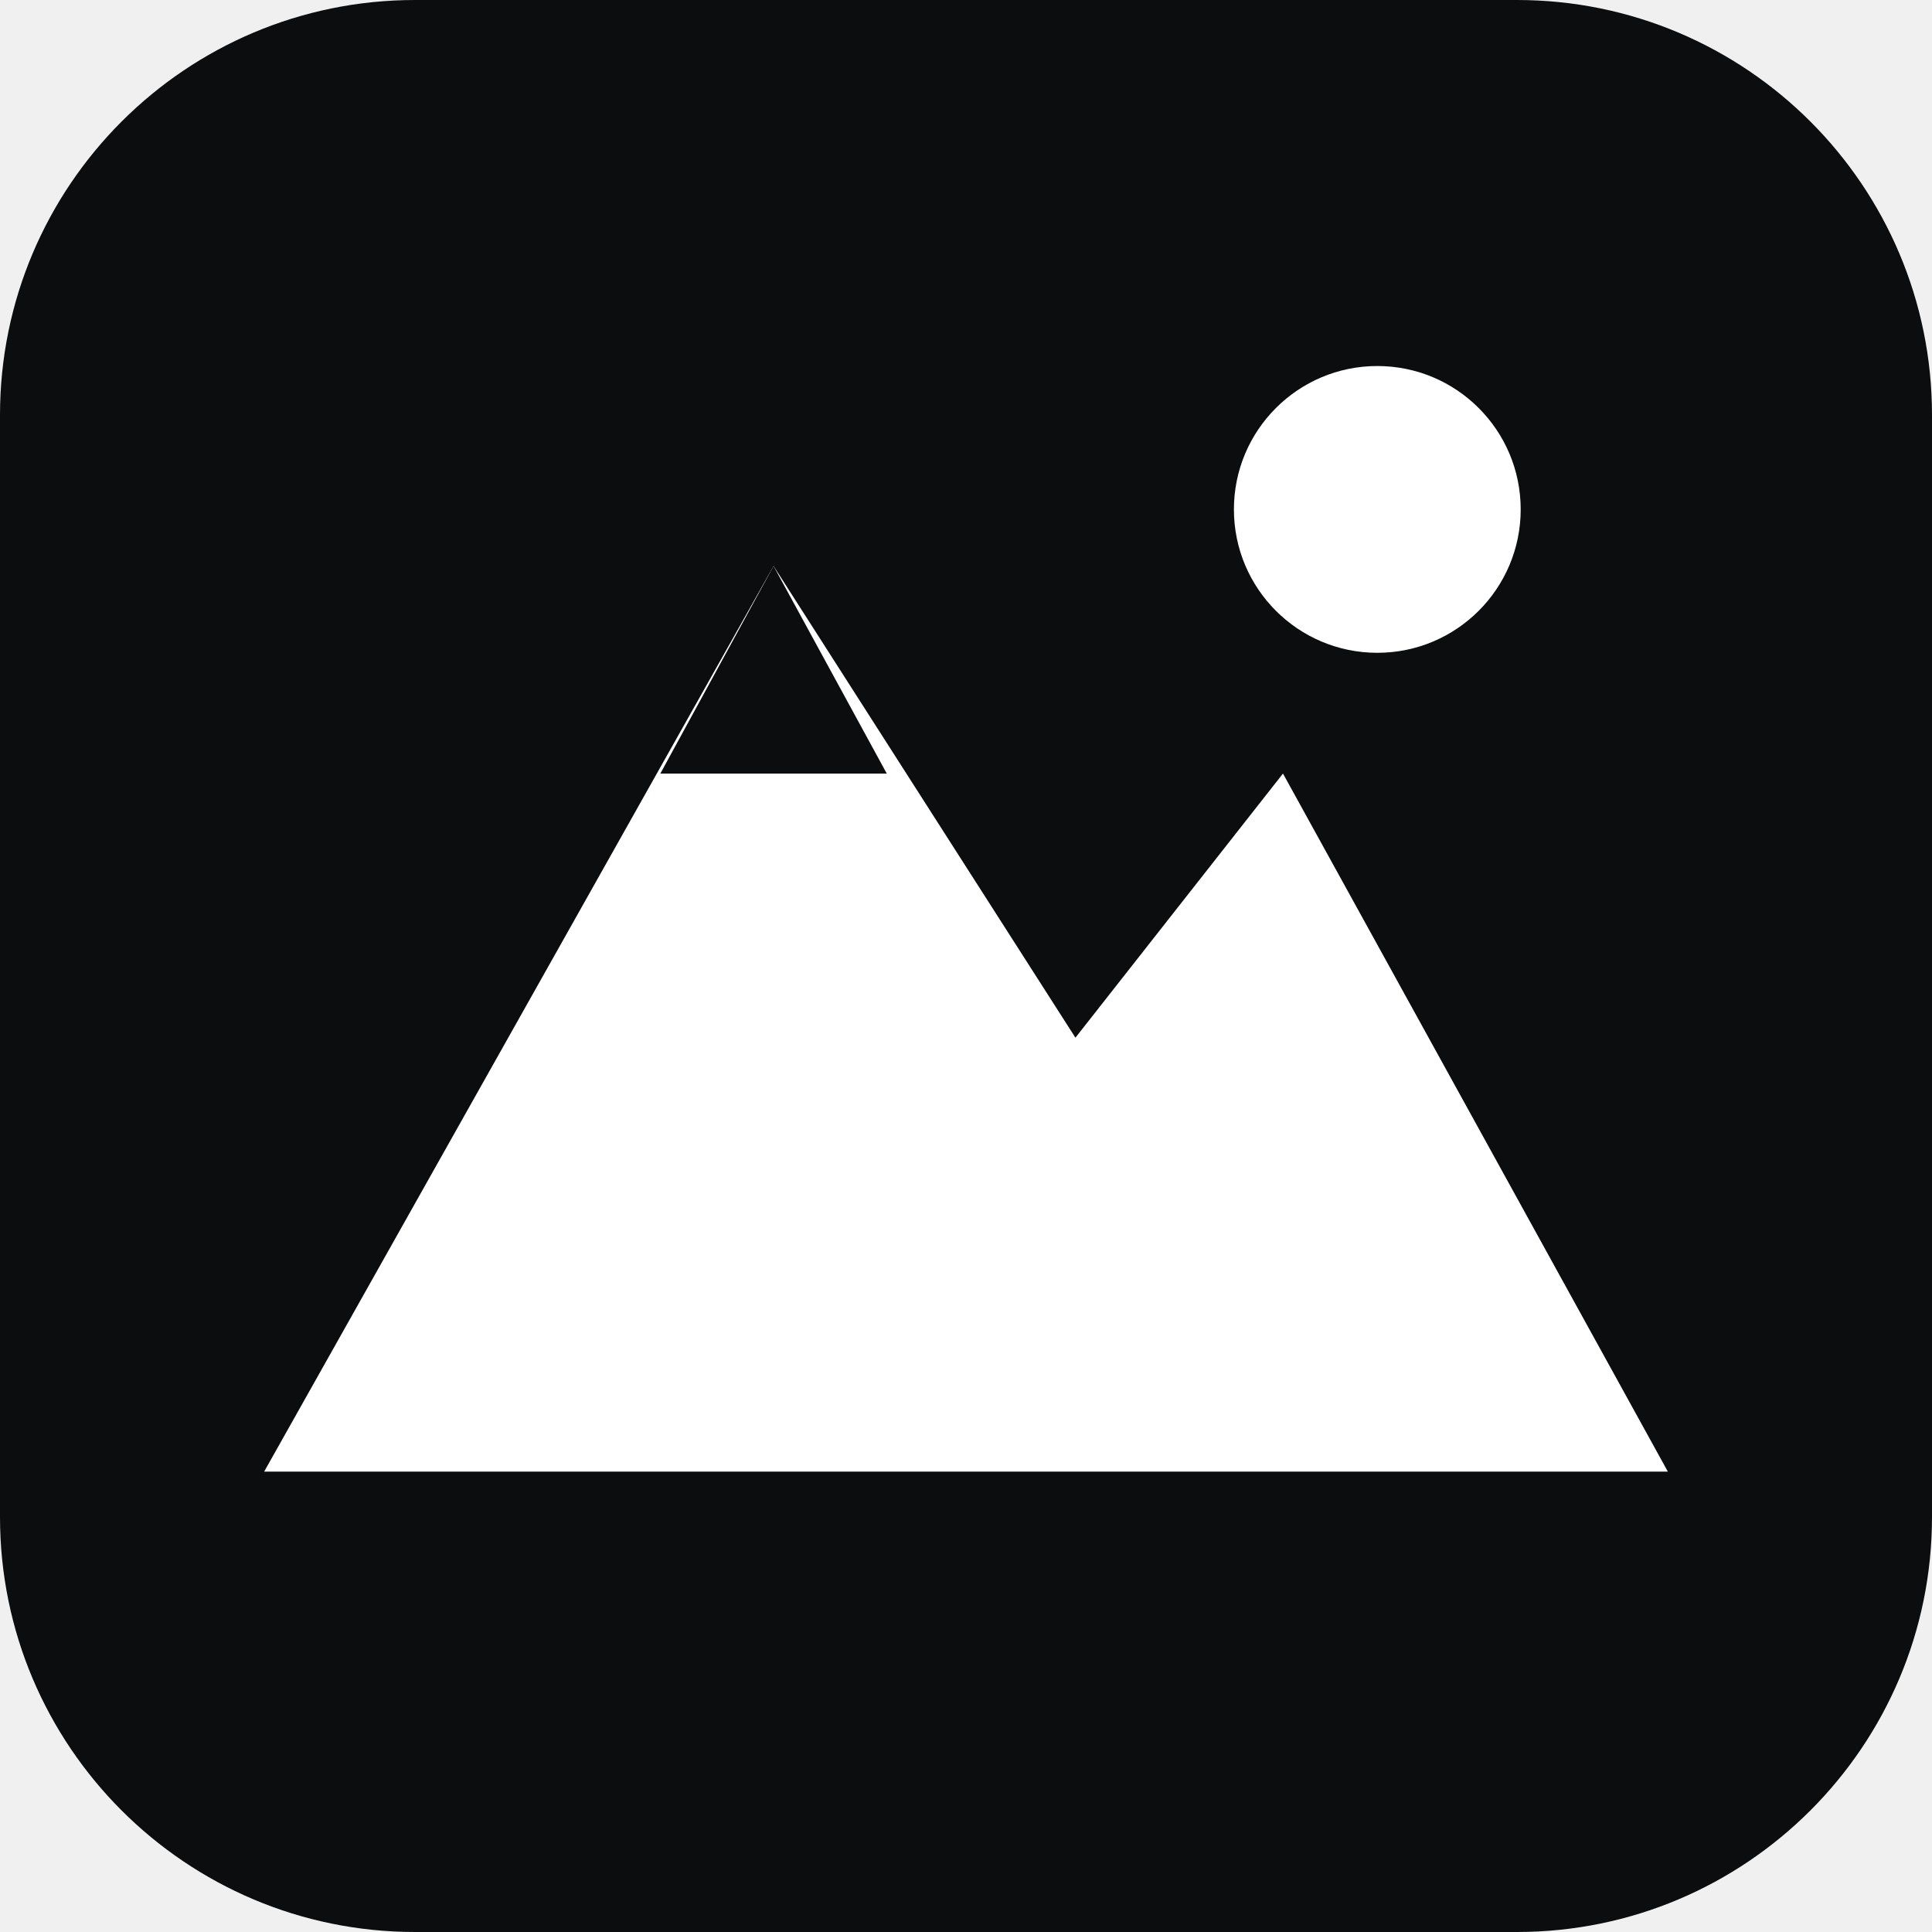
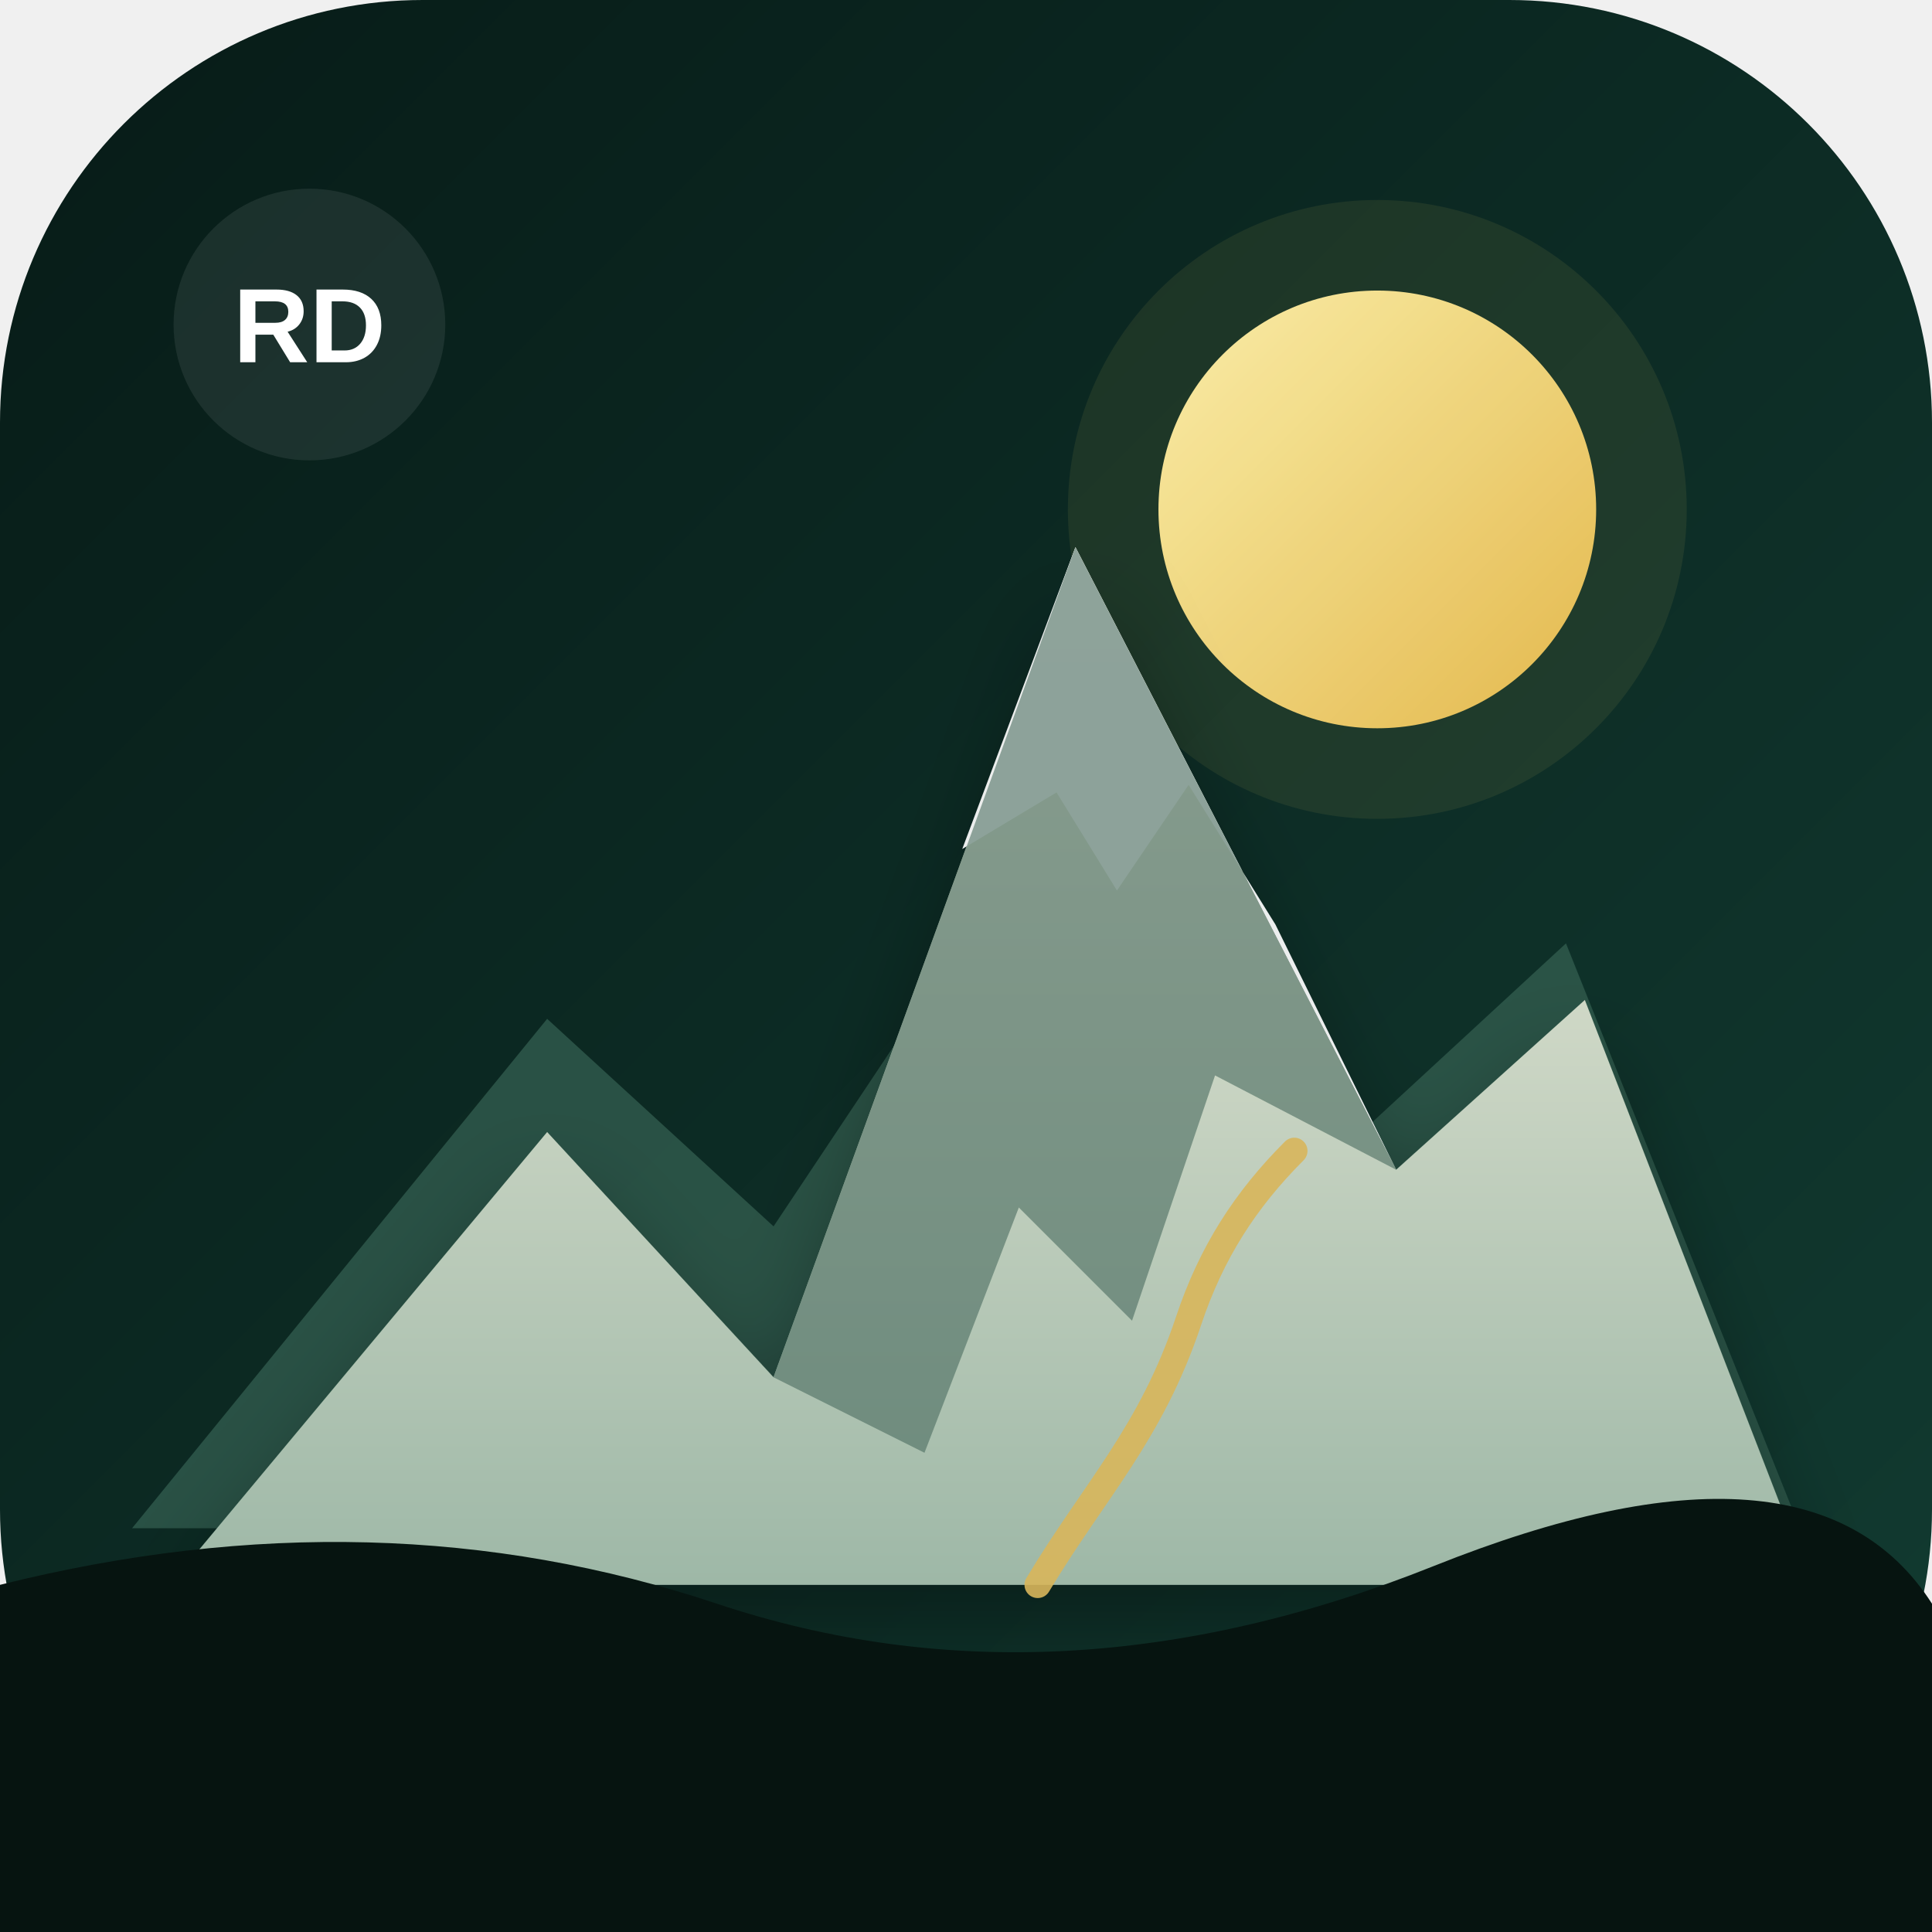
<svg xmlns="http://www.w3.org/2000/svg" viewBox="0 0 512 512">
-   <rect width="512" height="512" rx="110" fill="#0b0d0f" />
-   <path d="M70 390 L205 150 L285 275 L340 205 L442 390 Z" fill="#ffffff" />
-   <path d="M205 150 L235 205 L175 205 Z" fill="#0b0d0f" />
-   <circle cx="365" cy="135" r="38" fill="#ffffff" />
+   <defs>
+     <linearGradient id="bg" x1="0" y1="0" x2="1" y2="1">
+       <stop offset="0" stop-color="#071b17" />
+       <stop offset="1" stop-color="#123c32" />
+     </linearGradient>
+     <linearGradient id="mountain" x1="0" y1="0" x2="0" y2="1">
+       <stop offset="0" stop-color="#f5f1df" />
+       <stop offset="1" stop-color="#9eb8a7" />
+     </linearGradient>
+     <linearGradient id="sun" x1="0" y1="0" x2="1" y2="1">
+       <stop offset="0" stop-color="#fff3b0" />
+       <stop offset="1" stop-color="#e7b84b" />
+     </linearGradient>
+     <filter id="shadow">
+       <feDropShadow dx="0" dy="12" stdDeviation="12" flood-opacity=".35" />
+     </filter>
+   </defs>
+   <rect width="512" height="512" rx="112" fill="url(#bg)" />
+   <circle cx="365" cy="135" r="58" fill="url(#sun)" opacity=".98" />
+   <circle cx="365" cy="135" r="82" fill="#f6d86a" opacity=".08" />
+   <path d="M35 405        L145 270        L205 325        L275 220        L350 310        L415 250        L477 405 Z" fill="#315b4d" opacity=".8" />
+   <path d="M45 420        L145 300        L205 365        L285 145        L370 310        L420 265        L480 420 Z" fill="url(#mountain)" filter="url(#shadow)" />
+   <path d="M285 145        L255 225        L280 210        L296 236        L315 208        L338 245        L370 310        Z" fill="#ffffff" opacity=".92" />
+   <path d="M205 365        L285 145        L370 310        L322 285        L300 350        L270 320        L245 385 Z" fill="#527265" opacity=".65" />
+   <path d="M0 420        Q100 395 190 425        T380 415        T512 425        V512        H0 Z" fill="#061410" />
+   <path d="M275 420        C290 395 305 380 315 350        C321 332 330 318 343 305" fill="none" stroke="#d8b65b" stroke-width="7" stroke-linecap="round" opacity=".9" />
+   <circle cx="82" cy="86" r="36" fill="#ffffff" opacity=".08" />
+   <text x="82" y="96" text-anchor="middle" font-family="Arial, Helvetica, sans-serif" font-size="28" font-weight="800" fill="#ffffff">RD</text>
</svg>
